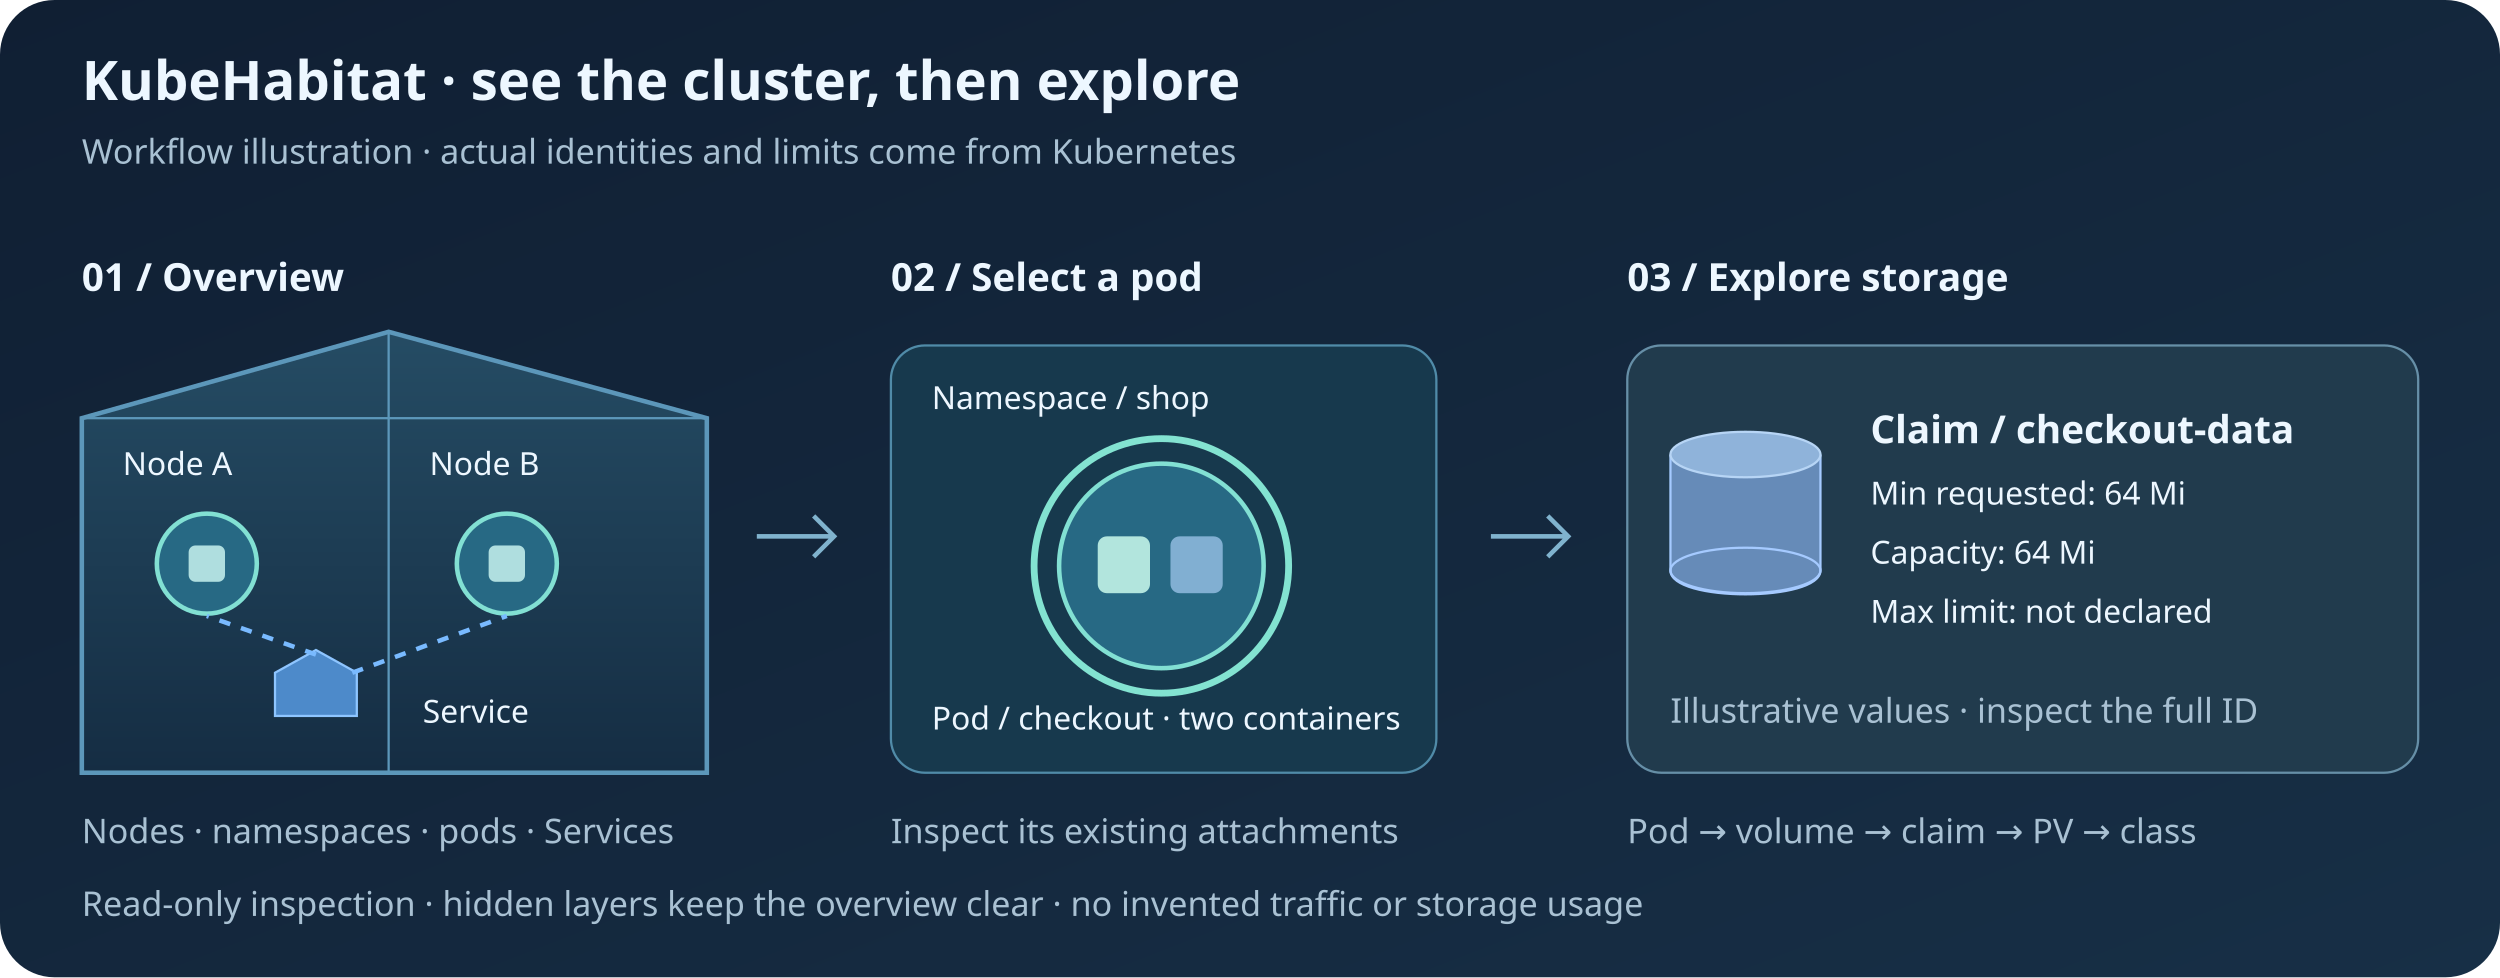
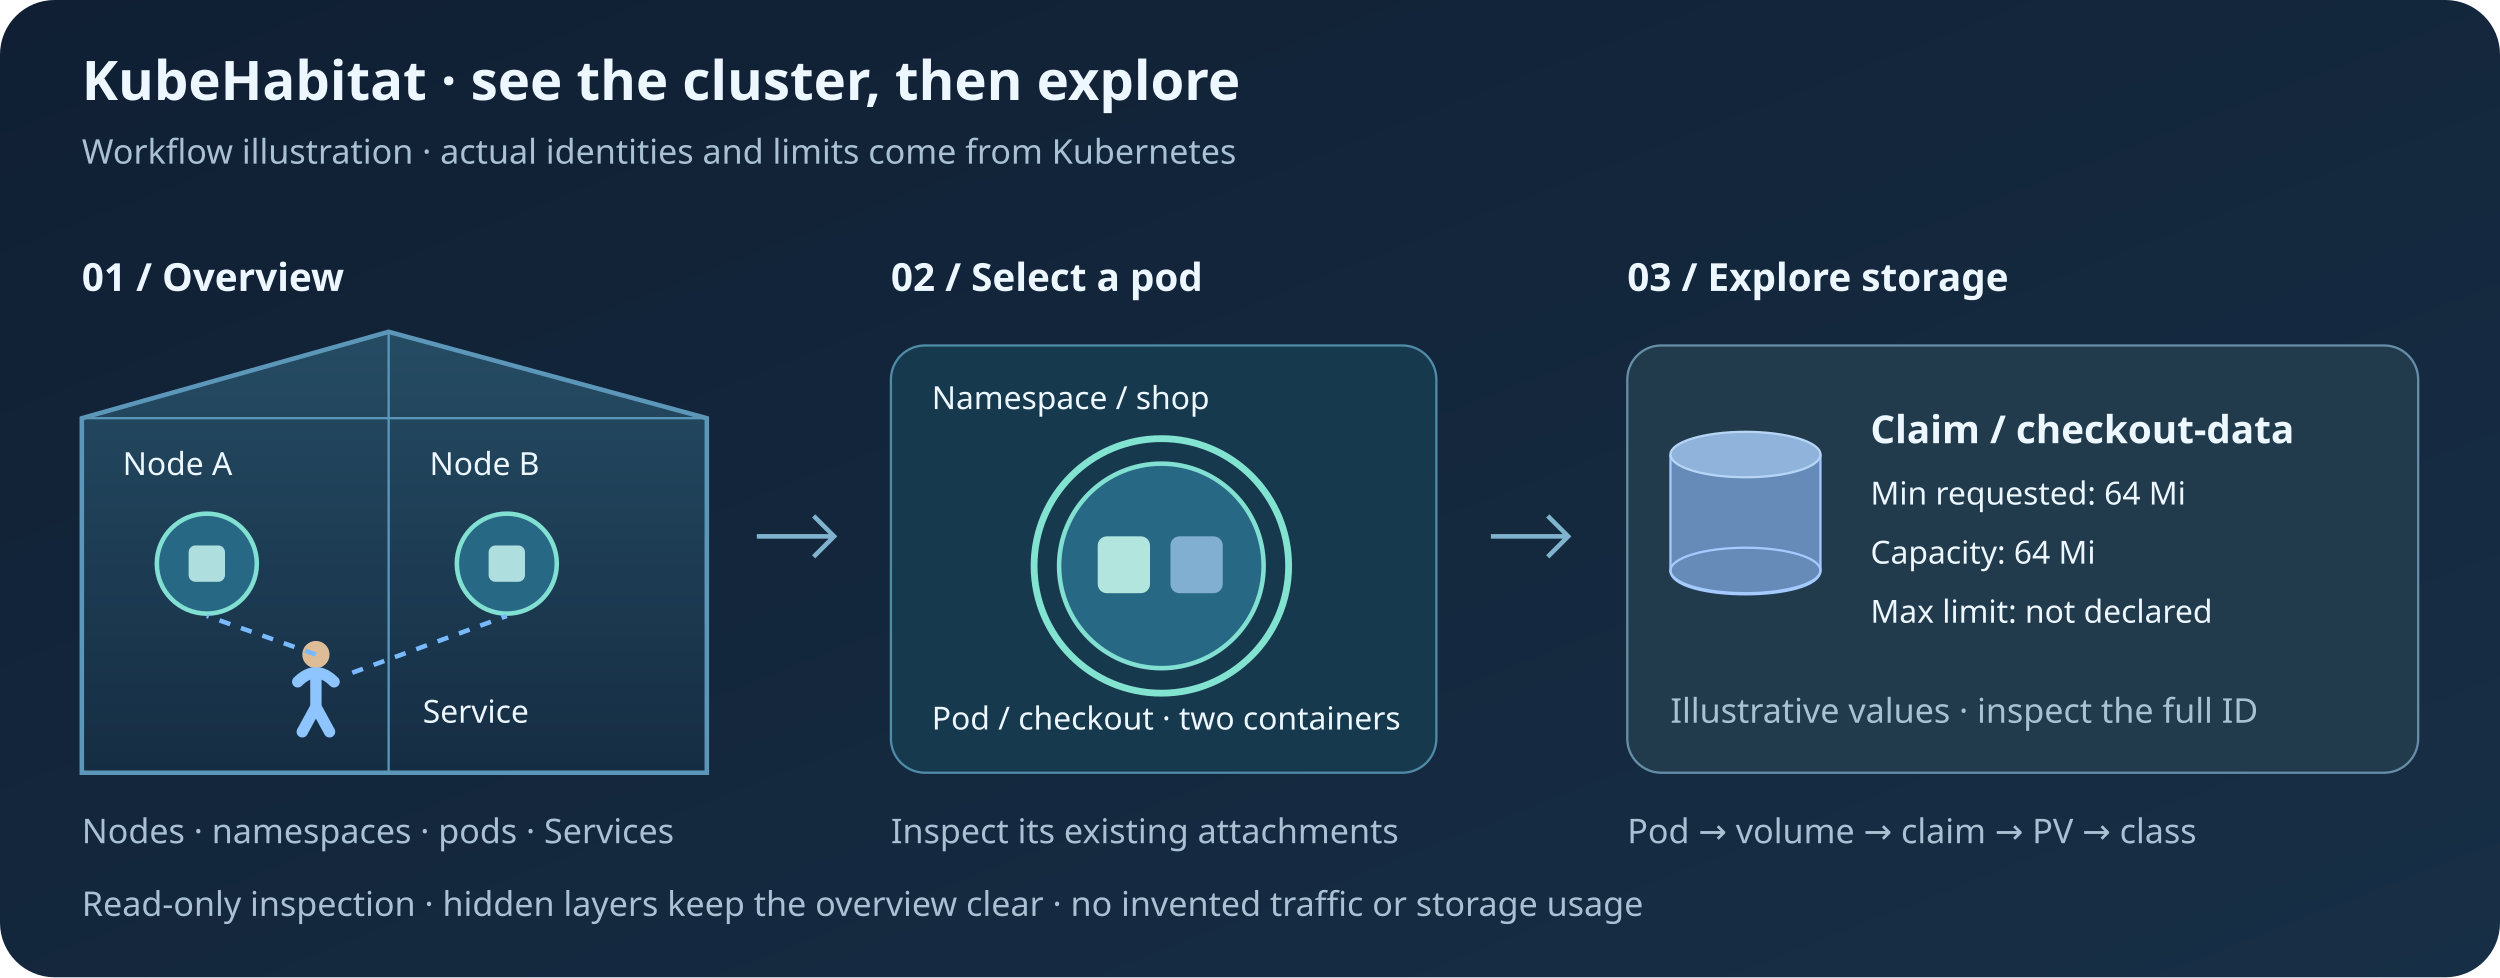
<svg xmlns="http://www.w3.org/2000/svg" viewBox="0 0 1100 430" role="img" aria-labelledby="title desc">
  <defs>
    <linearGradient id="bg" x2="1" y2="1">
      <stop stop-color="#101f33" />
      <stop offset="1" stop-color="#172f46" />
    </linearGradient>
    <linearGradient id="room" x2="0" y2="1">
      <stop stop-color="#254c64" />
      <stop offset="1" stop-color="#152d43" />
    </linearGradient>
  </defs>
  <style>
    text {
      font-family: system-ui, sans-serif;
      fill: #edf7ff;
    }
    .muted {
      fill: #a9c1d3;
      font-size: 15px;
    }
    .caption {
      font-size: 17px;
      font-weight: 600;
    }
    .small {
      font-size: 14px;
    }
    .pod {
      fill: #276984;
      stroke: #82e0d3;
      stroke-width: 2;
    }
    .route {
      fill: none;
      stroke: #79baff;
      stroke-width: 2;
      stroke-dasharray: 5 5;
    }
    .halo {
      fill: none;
      stroke: #83e3d1;
      stroke-width: 3;
      animation: focus 4s ease-in-out infinite;
    }
    @keyframes focus {
      0%,
      100% {
        opacity: 0.4;
      }
      50% {
        opacity: 1;
      }
    }
    @media (prefers-reduced-motion: reduce) {
      .halo {
        animation: none;
      }
    }
  </style>
  <rect width="1100" height="430" rx="24" fill="url(#bg)" />
  <text x="36" y="44" font-size="24" font-weight="700">
    KubeHabitat · see the cluster, then explore
  </text>
  <text x="36" y="72" class="muted">
    Workflow illustration · actual identities and limits come from Kubernetes
  </text>
  <g transform="translate(36 104)">
    <text x="0" y="24" class="caption">01 / Overview</text>
    <path d="M0 80 135 42 275 80V236H0Z" fill="url(#room)" stroke="#5c97ba" stroke-width="2" />
    <path d="M135 42V236M0 80H275" stroke="#5c97ba" />
    <text x="18" y="105" class="small">Node A</text>
    <text x="153" y="105" class="small">Node B</text>
    <circle cx="55" cy="144" r="22" class="pod" />
    <rect x="47" y="136" width="16" height="16" rx="3" fill="#afdedf" />
    <circle cx="187" cy="144" r="22" class="pod" />
    <rect x="179" y="136" width="16" height="16" rx="3" fill="#afdedf" />
-     <path d="M85 192 103 182 121 192V211H85Z" fill="#4d8aca" stroke="#8ec5ff" />
+     <circle cx="103" cy="184" r="6" fill="#dfbc98" />
+     <path d="M95 196Q103 188 111 196M103 192V207M103 207 97 218M103 207 109 218" fill="none" stroke="#8ec5ff" stroke-width="5" stroke-linecap="round" />
    <path d="M103 184 55 167M119 192 187 167" class="route" />
    <text x="150" y="214" class="small">Service</text>
    <text x="0" y="267" class="muted">Nodes · namespaces · pods · Services</text>
  </g>
  <path d="M333 236H367M358 227 367 236 358 245" stroke="#80b3ce" fill="none" stroke-width="2" />
  <g transform="translate(392 104)">
    <text x="0" y="24" class="caption">02 / Select a pod</text>
    <rect y="48" width="240" height="188" rx="15" fill="#17394d" stroke="#508ba8" />
    <text x="18" y="76" class="small">Namespace / shop</text>
    <circle cx="119" cy="145" r="56" class="halo" />
    <circle cx="119" cy="145" r="45" class="pod" />
    <rect x="91" y="132" width="23" height="25" rx="4" fill="#b2e5dd" />
    <rect x="123" y="132" width="23" height="25" rx="4" fill="#81afd2" />
    <text x="18" y="217" class="small">Pod / checkout · two containers</text>
    <text x="0" y="267" class="muted">Inspect its existing attachments</text>
  </g>
  <path d="M656 236H690M681 227 690 236 681 245" stroke="#80b3ce" fill="none" stroke-width="2" />
  <g transform="translate(716 104)">
    <text x="0" y="24" class="caption">03 / Explore storage</text>
    <rect y="48" width="348" height="188" rx="15" fill="#213b4d" stroke="#668fa7" />
    <path d="M19 96V147C19 161 85 161 85 147V96" fill="#668bb8" stroke="#a5caff" />
    <ellipse cx="52" cy="96" rx="33" ry="10" fill="#8fb3da" stroke="#b7d5f5" />
    <ellipse cx="52" cy="147" rx="33" ry="10" fill="none" stroke="#a5caff" />
    <text x="107" y="91" class="caption">Claim / checkout-data</text>
    <text x="107" y="118" class="small">Min requested: 64 Mi</text>
    <text x="107" y="144" class="small">Capacity: 64 Mi</text>
    <text x="107" y="170" class="small">Max limit: not declared</text>
    <text x="19" y="214" class="muted">Illustrative values · inspect the full ID</text>
    <text x="0" y="267" class="muted">Pod → volume → claim → PV → class</text>
  </g>
  <text x="36" y="403" class="muted">
    Read-only inspection · hidden layers keep the overview clear · no invented traffic or storage
    usage
  </text>
</svg>
